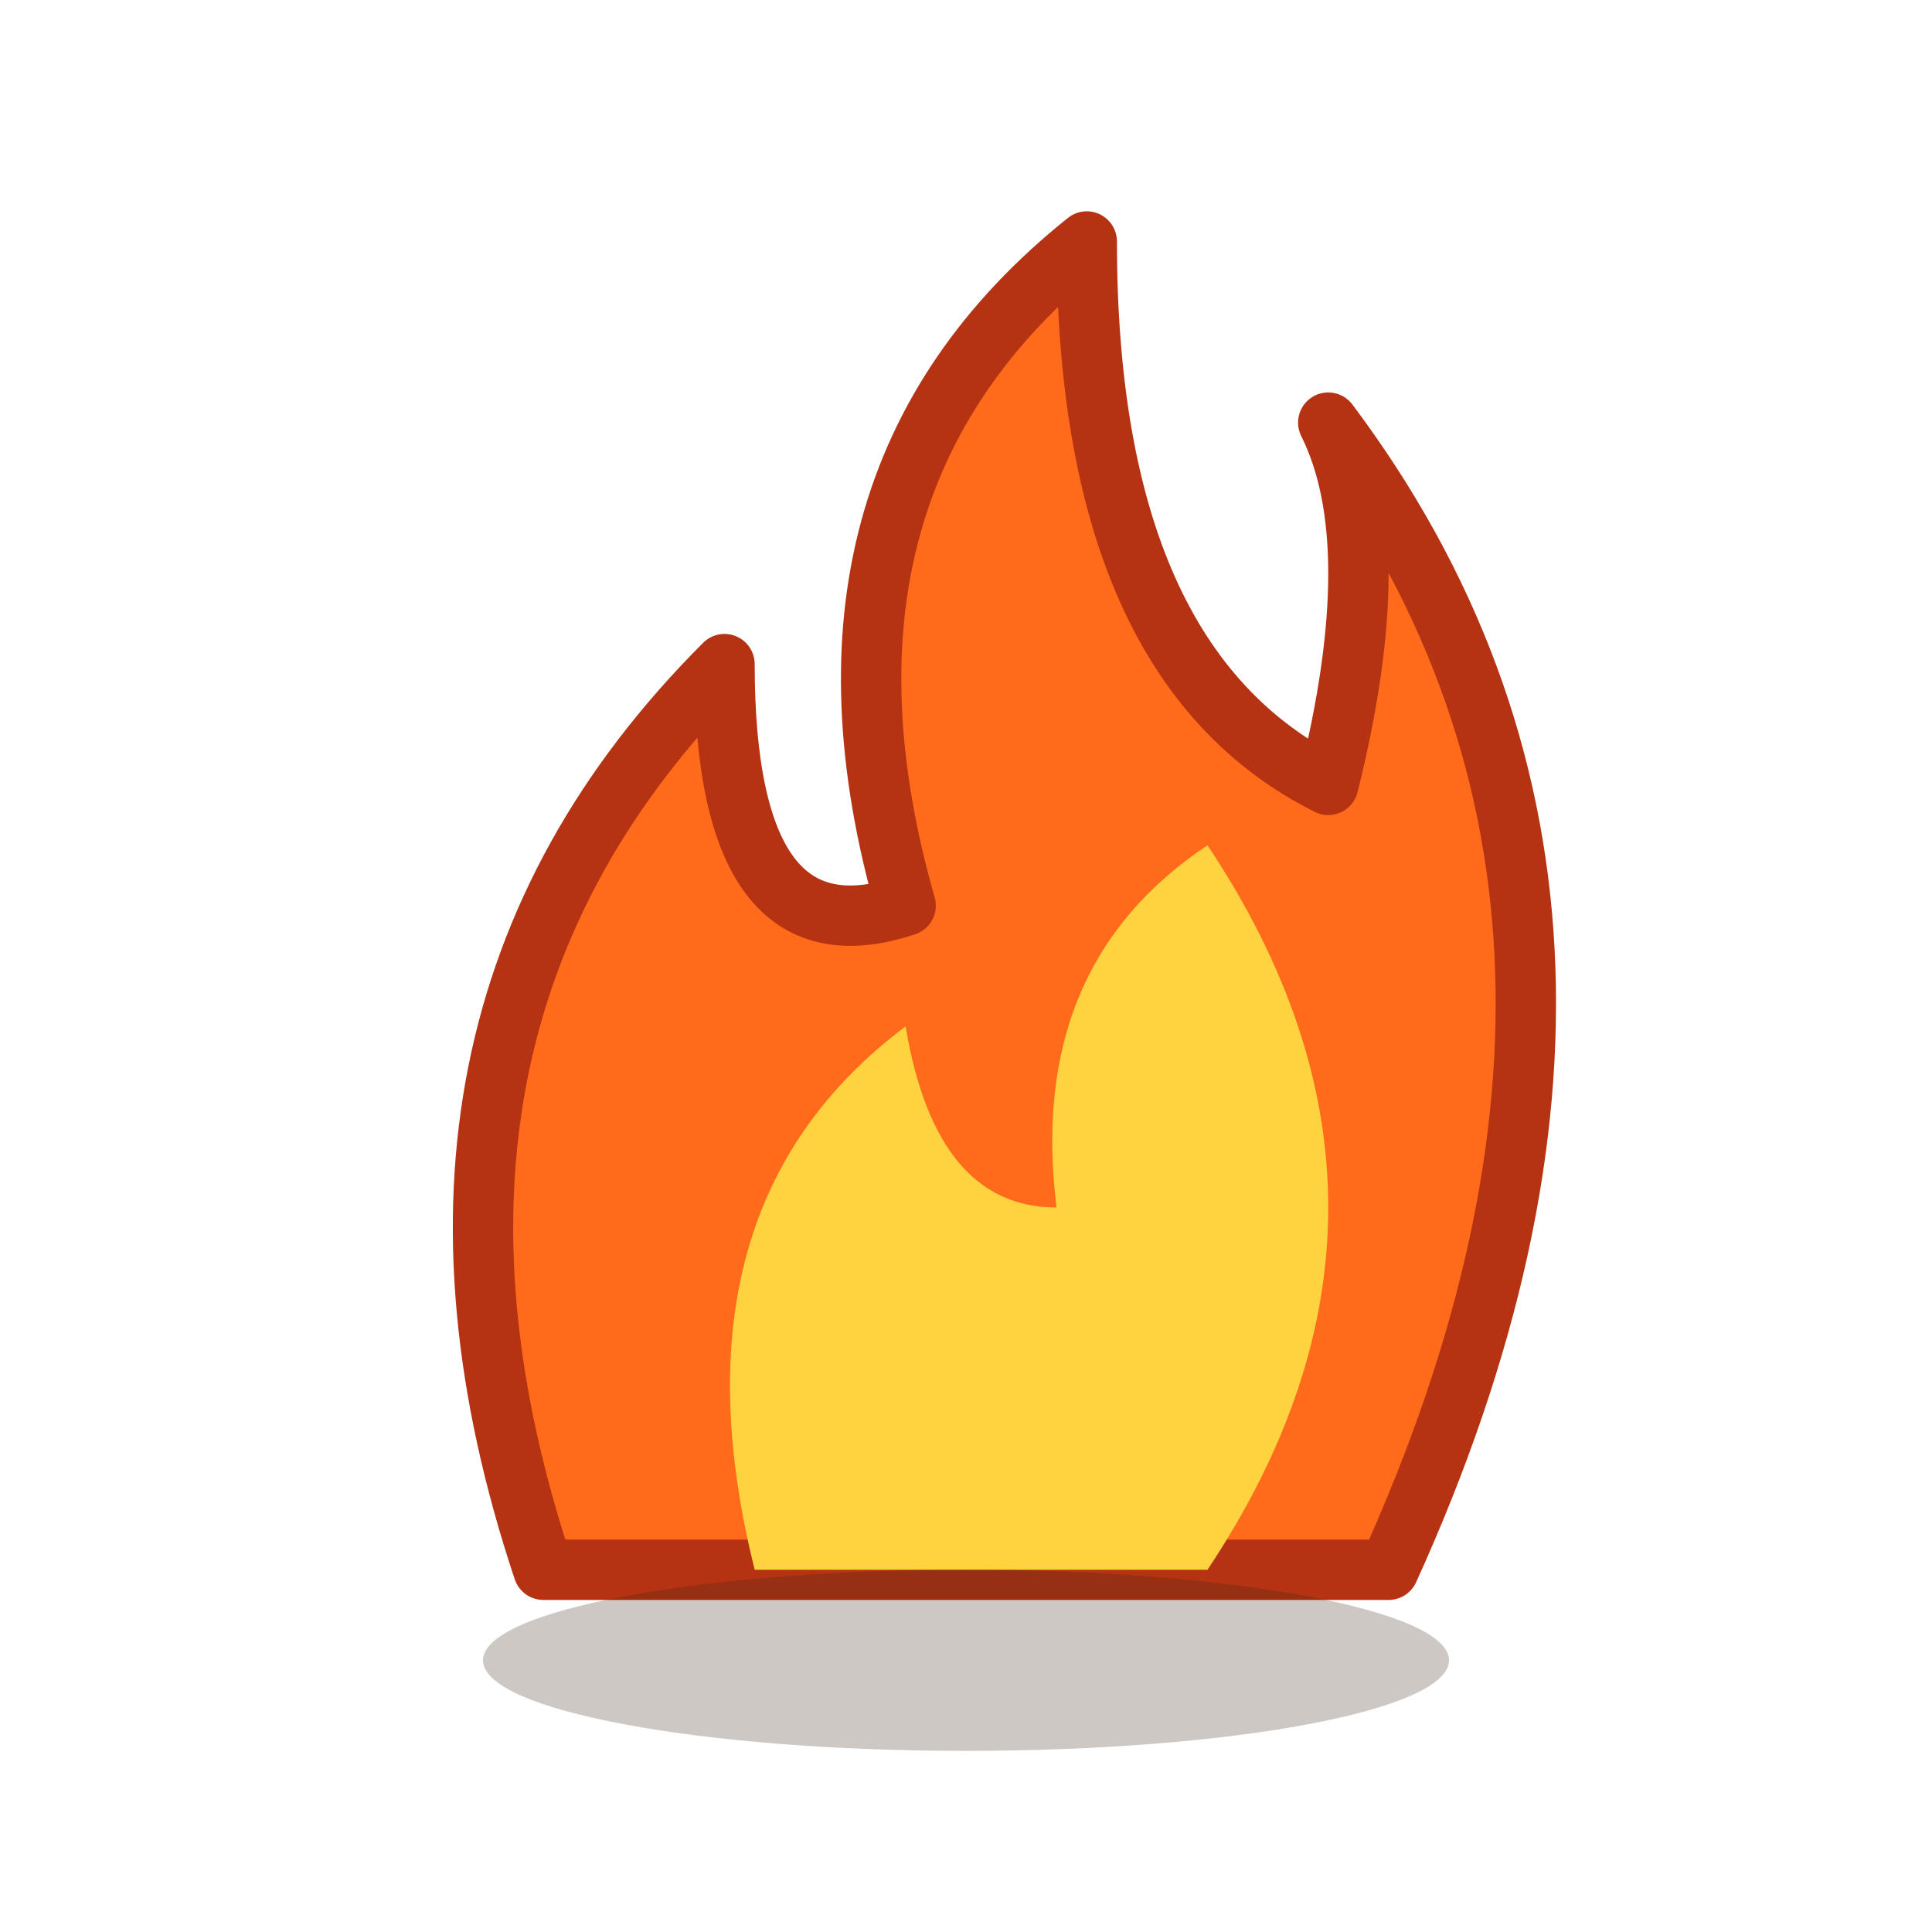
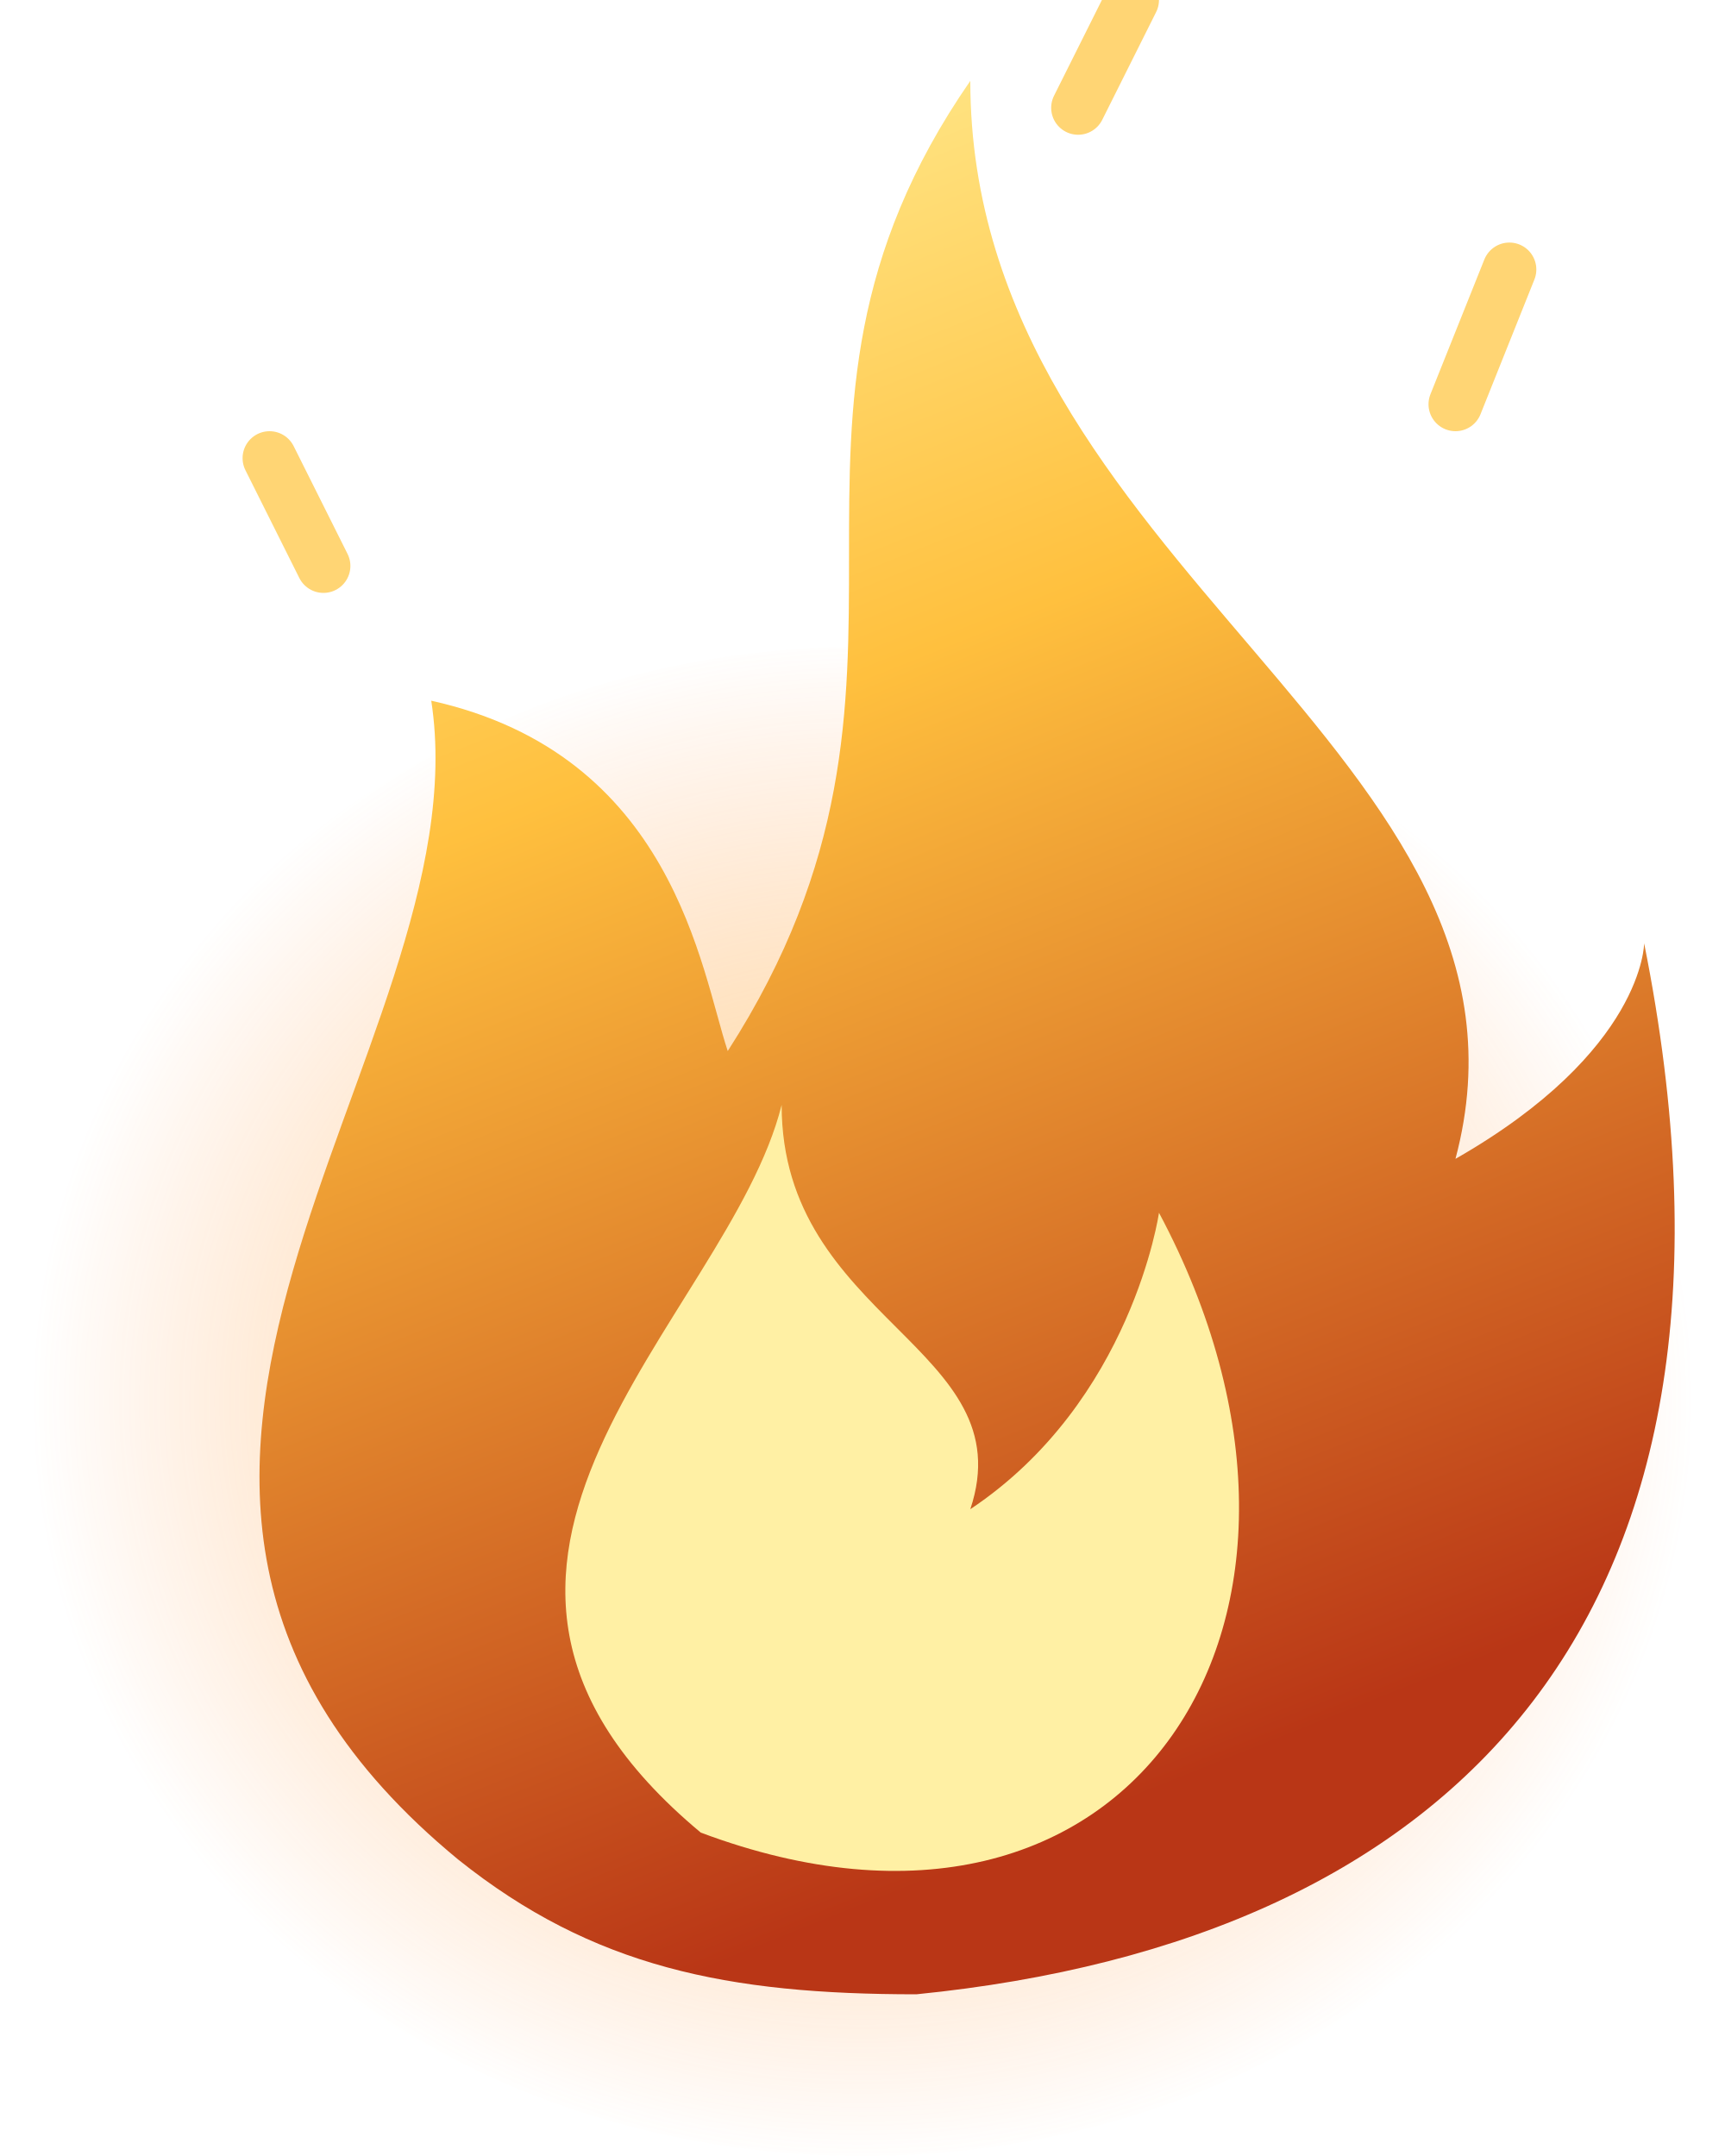
- <svg xmlns="http://www.w3.org/2000/svg" width="64" height="64" viewBox="0 0 64 64">
-   <defs />
-   <g transform="translate(32,52) scale(1,1) translate(-32,-52)">
-     <path d="M18,52 Q12,34 24,22 Q24,32 30,30 Q26,16 36,8 Q36,22 44,26 Q46,18 44,14 Q56,30 46,52 Z" fill="#ff6b1a" stroke="#b53312" stroke-width="2" stroke-linejoin="round" />
-     <path d="M25,52 Q22,40 30,34 Q31,40 35,40 Q34,32 40,28 Q48,40 40,52 Z" fill="#ffd23f" />
-   </g>
-   <ellipse cx="32" cy="55" rx="16" ry="3" fill="#3b2314" opacity=".25" />
+ <svg xmlns="http://www.w3.org/2000/svg" width="64" height="80" viewBox="0 0 64 80">
+   <defs>
+     <radialGradient id="glow">
+       <stop stop-color="#ffcd4b" stop-opacity=".65" />
+       <stop offset="1" stop-color="#ff7d1e" stop-opacity="0" />
+     </radialGradient>
+     <linearGradient id="fire" x2=".3" y2="1">
+       <stop stop-color="#fff3a0" />
+       <stop offset=".4" stop-color="#ffc03e" />
+       <stop offset="1" stop-color="#b93616" />
+     </linearGradient>
+   </defs>
+   <ellipse cx="32" cy="52" rx="31" ry="28" fill="url(#glow)" />
+   <path d="M17 69C0 55 18 39 16 26c9 2 10 10 11 13 9-14 0-23 9-36 0 18 22 25 18 40 7-4 7-8 7-8 5 25-7 37-27 39-7 0-12-1-17-5Z" fill="url(#fire)" />
+   <path d="M26 68c-12-10 1-19 3-27 0 8 9 9 7 15 6-4 7-11 7-11 8 15-1 29-17 23Z" fill="#fff0a4" />
+   <path d="m40 4 2-4m-30 21-2-4m44-2 2-5" stroke="#ffd574" stroke-width="2" stroke-linecap="round" />
</svg>
